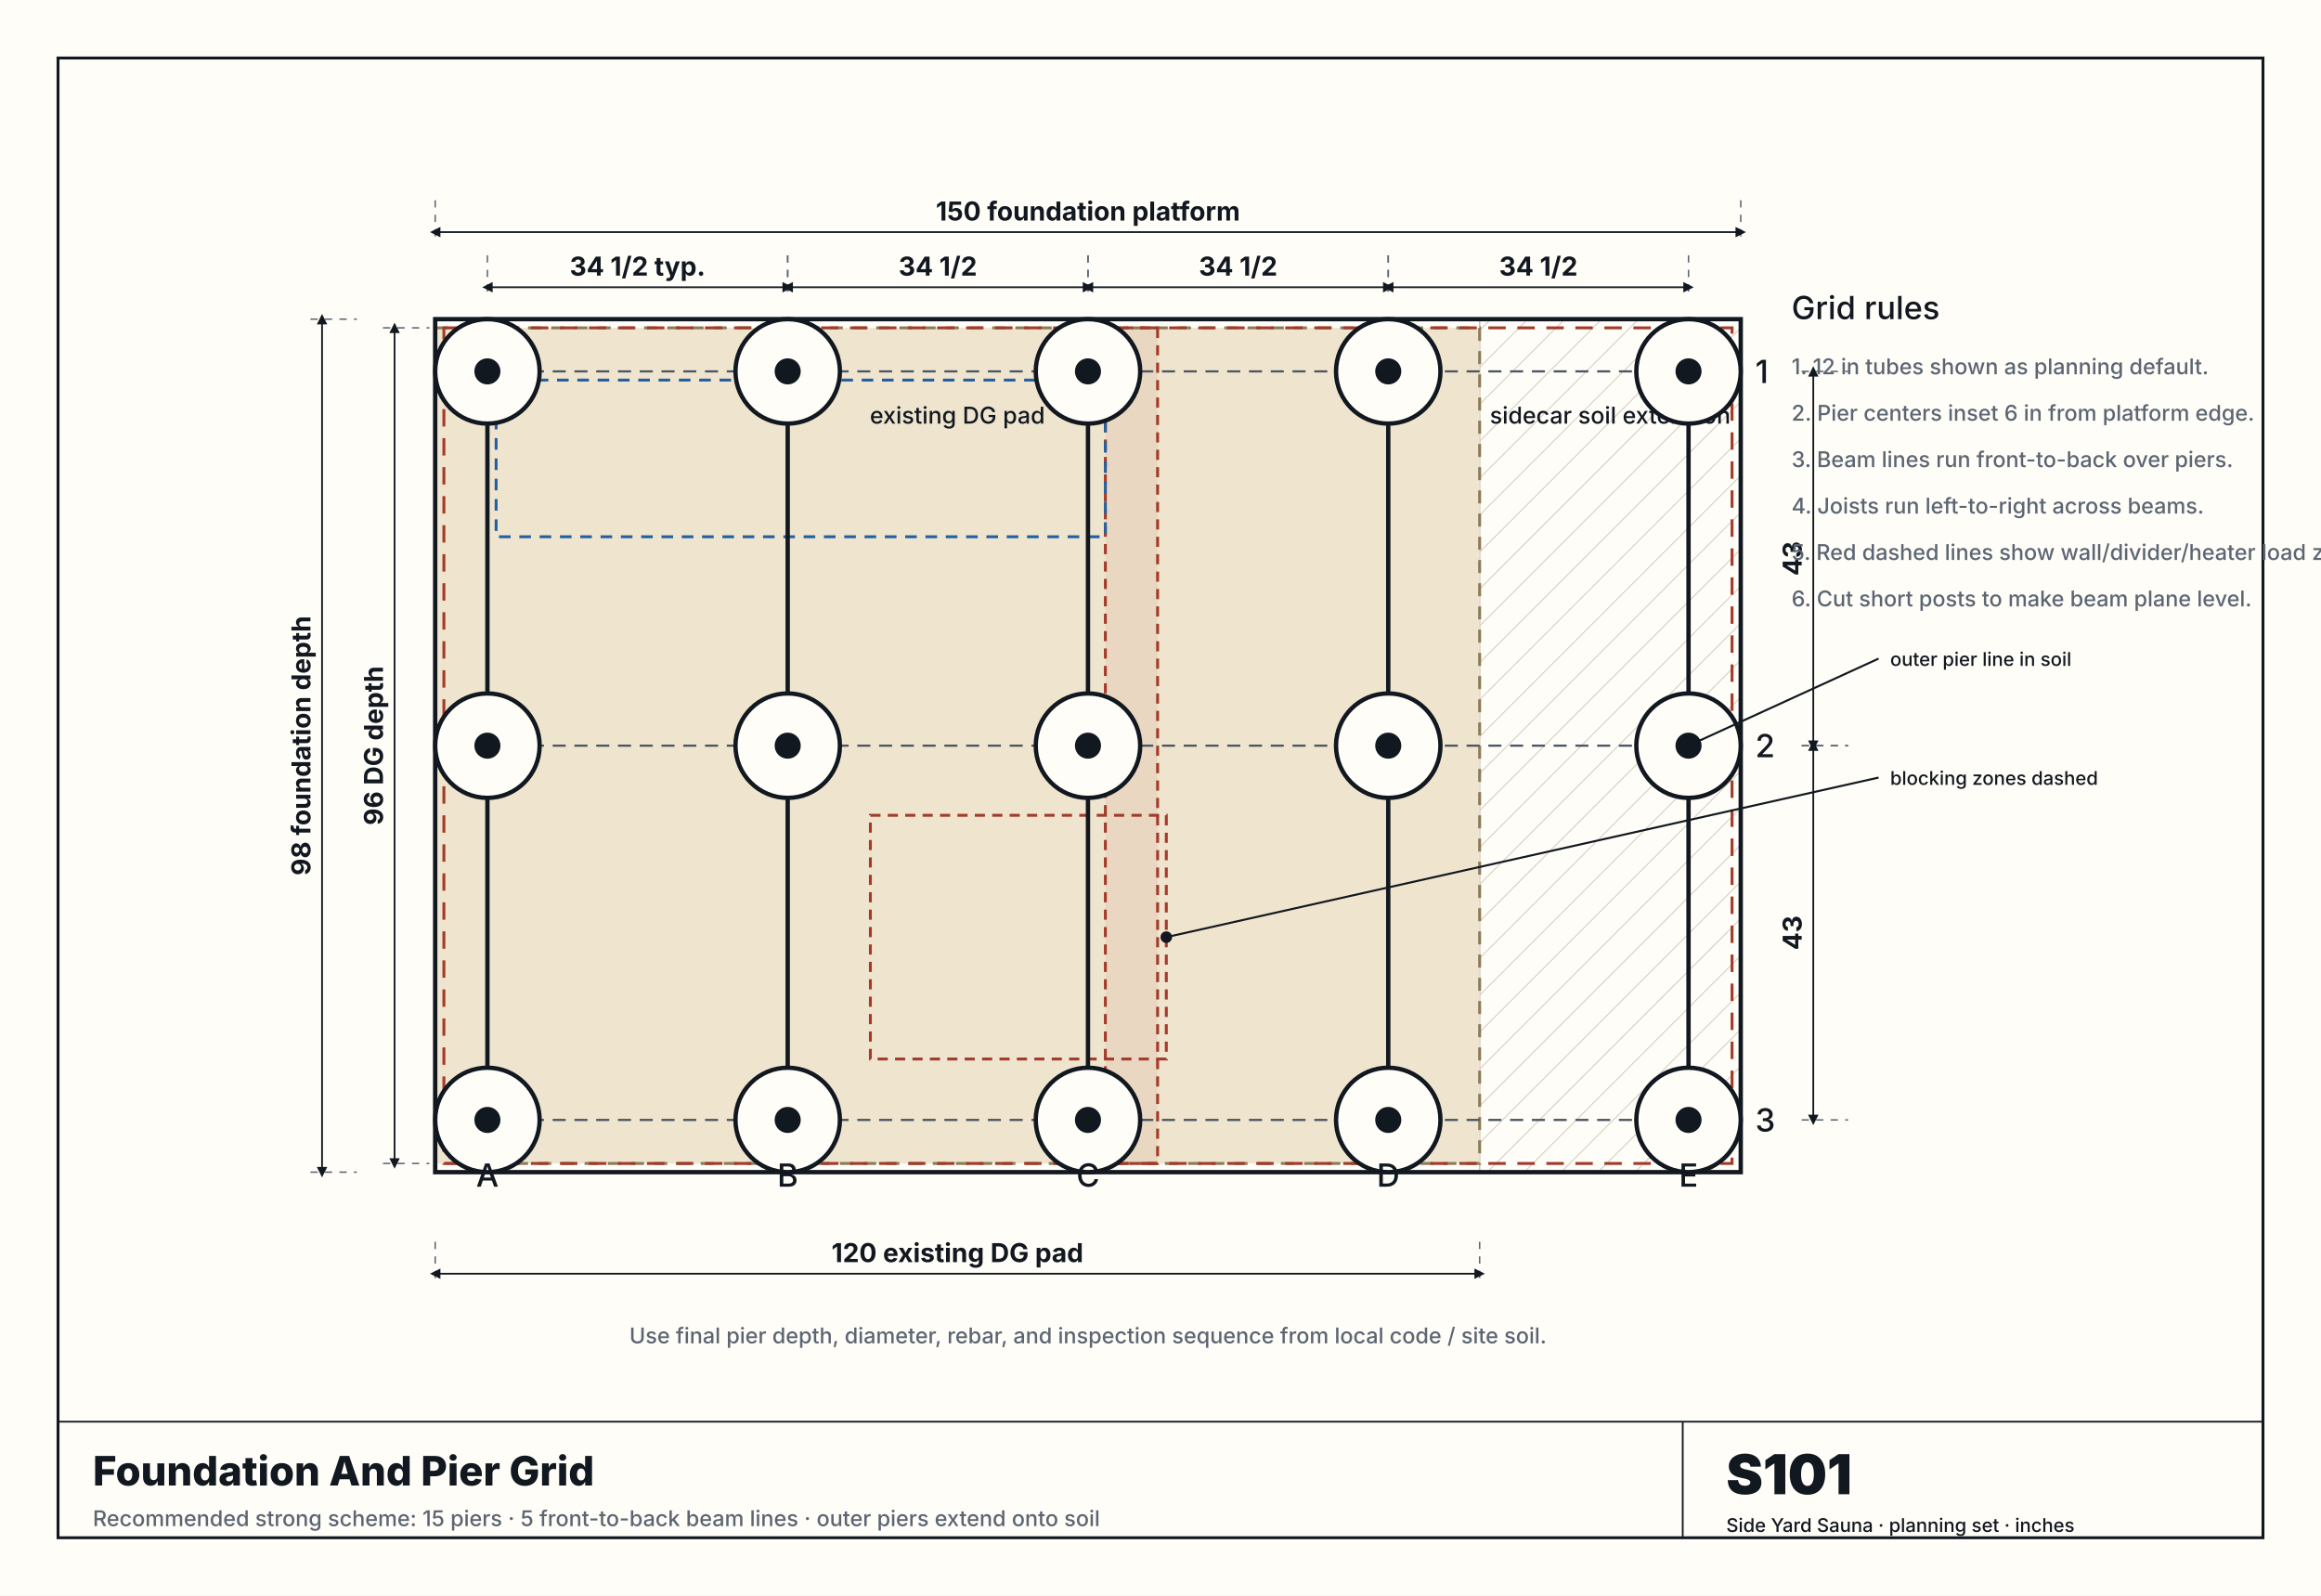
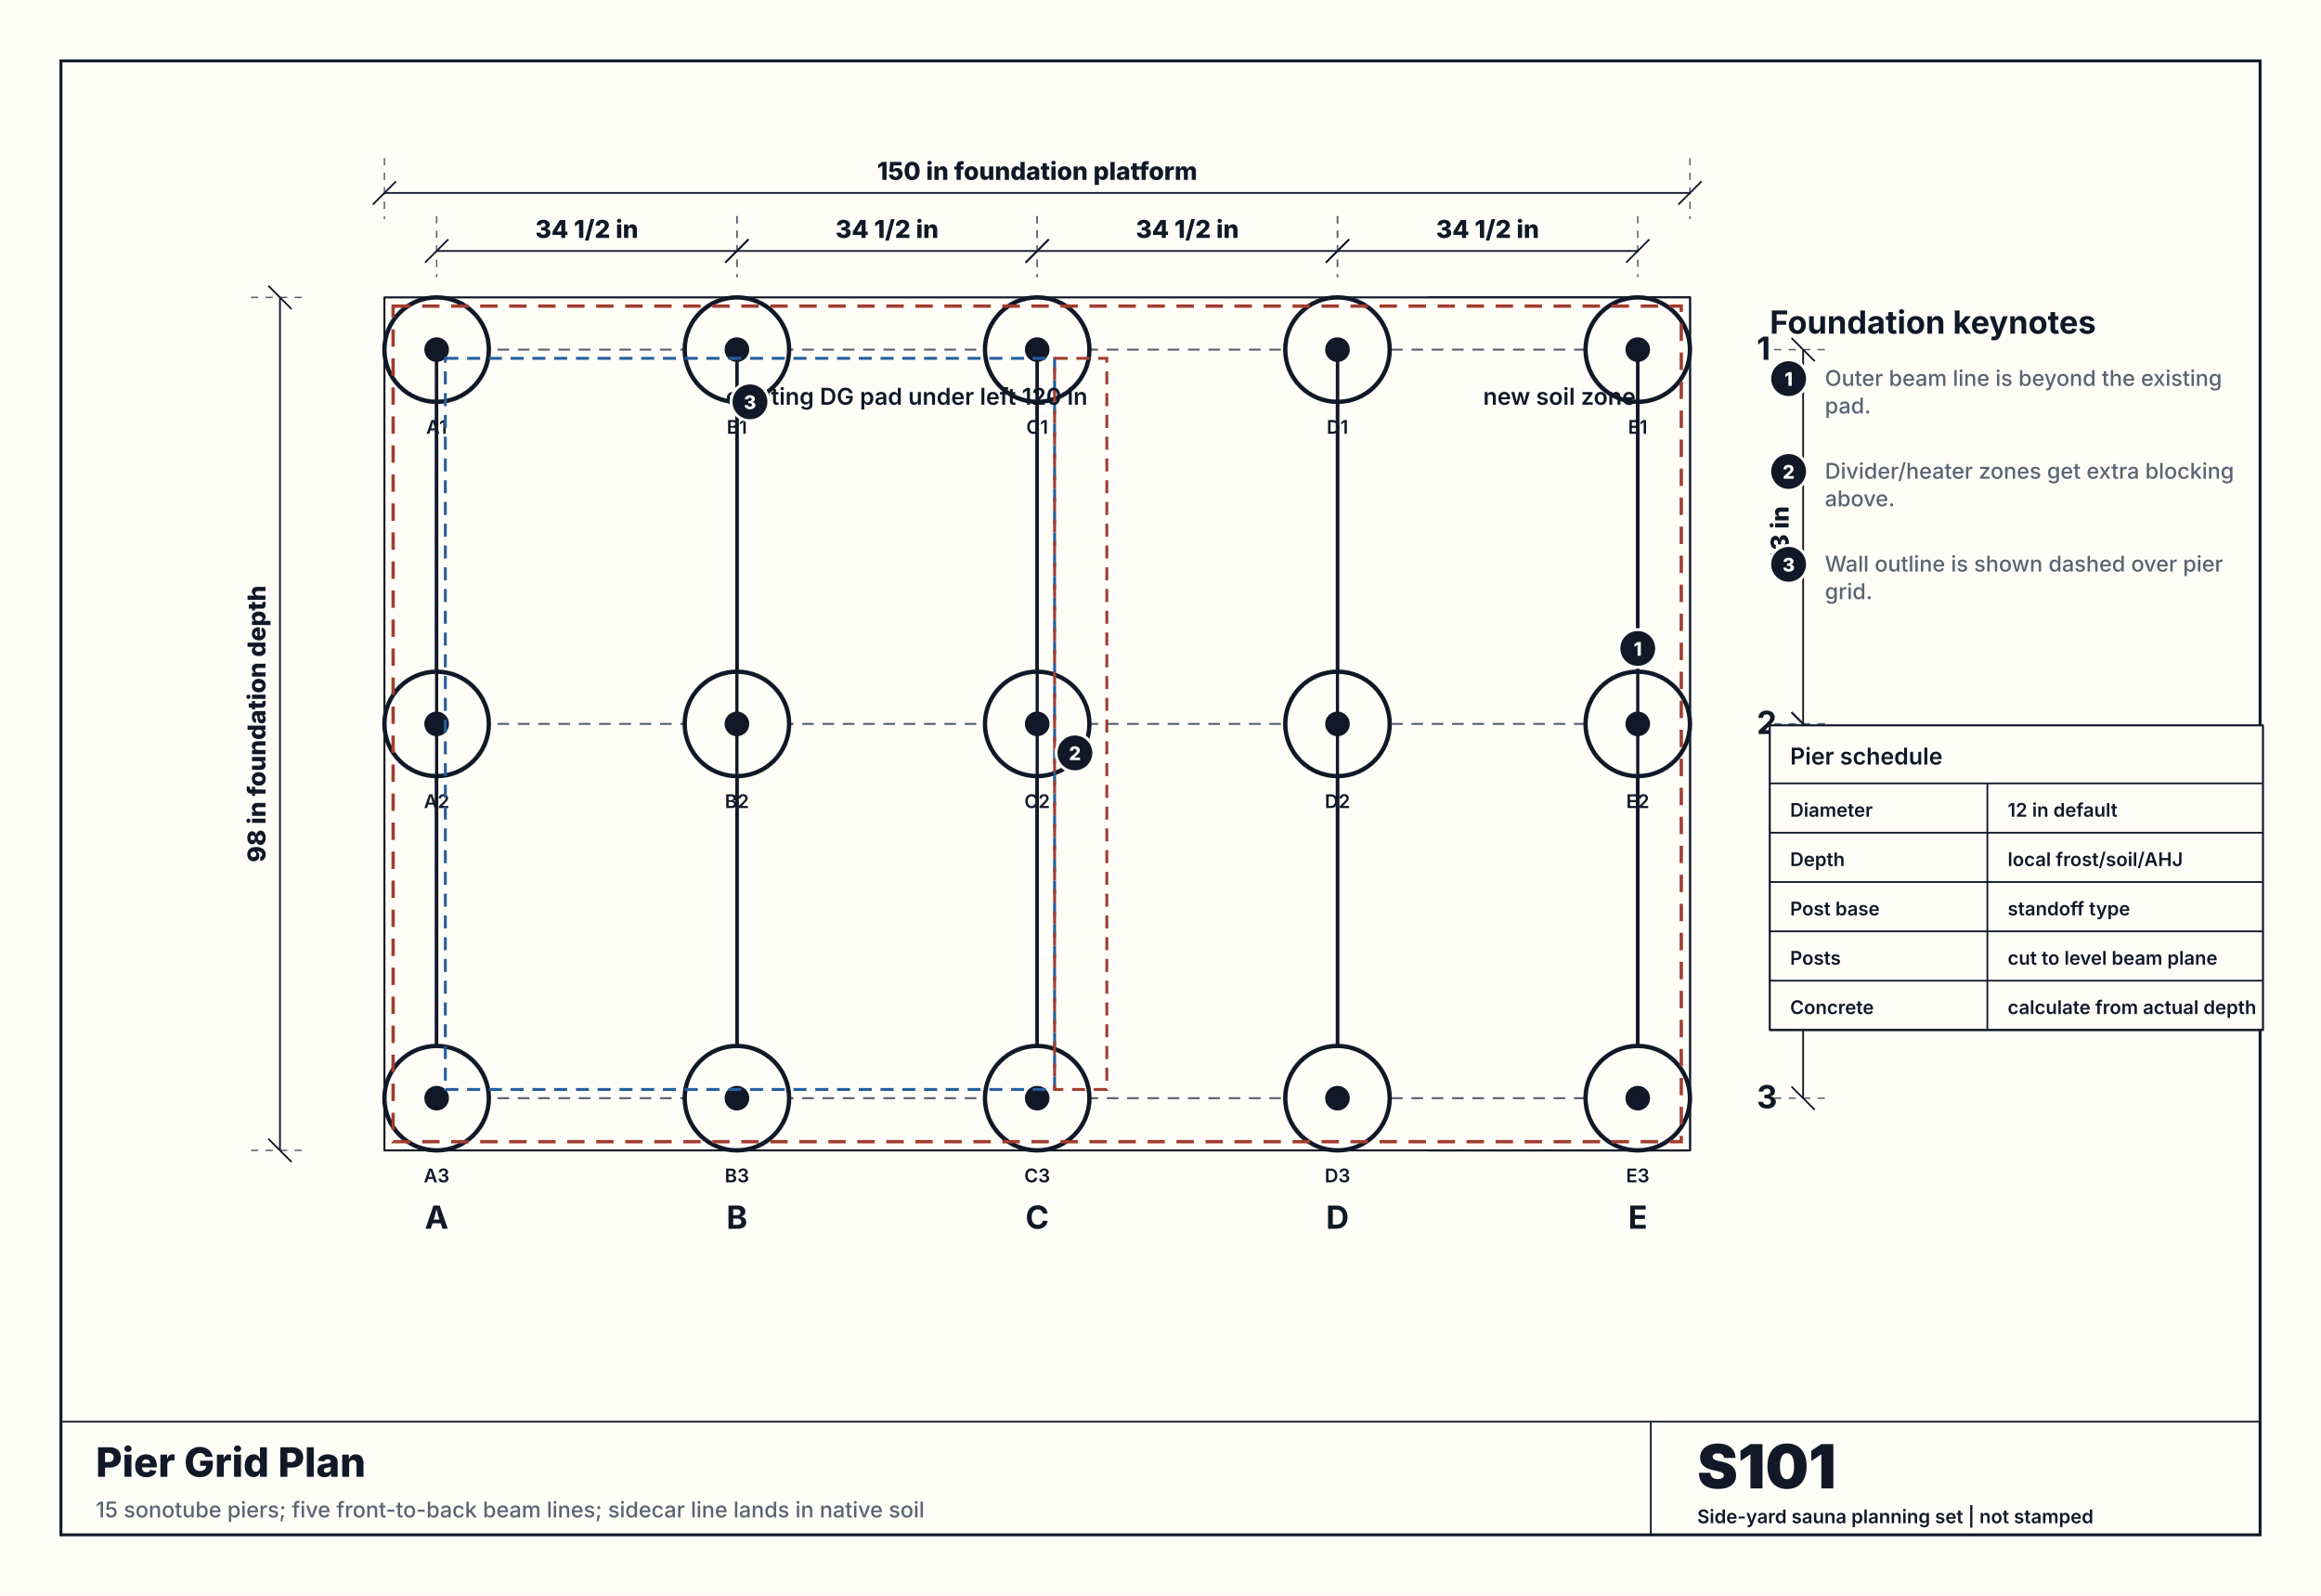
<svg xmlns="http://www.w3.org/2000/svg" width="1600" height="1100" viewBox="0 0 1600 1100" role="img" aria-labelledby="title desc">
  <defs>
    <marker id="arrow" viewBox="0 0 10 10" refX="5" refY="5" markerWidth="6" markerHeight="6" orient="auto-start-reverse">
-       <path d="M0,0 L10,5 L0,10 Z" fill="#121820" />
+       <path d="M0 0 L10 5 L0 10 Z" fill="#111827" />
    </marker>
    <marker id="arrow-blue" viewBox="0 0 10 10" refX="5" refY="5" markerWidth="6" markerHeight="6" orient="auto-start-reverse">
-       <path d="M0,0 L10,5 L0,10 Z" fill="#245f9f" />
+       <path d="M0 0 L10 5 L0 10 Z" fill="#245f9f" />
    </marker>
-     <pattern id="soil-hatch" width="18" height="18" patternUnits="userSpaceOnUse" patternTransform="rotate(45)">
-       <line x1="0" y1="0" x2="0" y2="18" stroke="#c8c1b2" stroke-width="1" />
-     </pattern>
-     <pattern id="deck-hatch" width="16" height="16" patternUnits="userSpaceOnUse">
-       <path d="M0 16 L16 0" stroke="#d1c39f" stroke-width="1" />
-     </pattern>
-     <pattern id="wood-grain" width="28" height="8" patternUnits="userSpaceOnUse">
-       <line x1="0" y1="4" x2="28" y2="4" stroke="#b78953" stroke-width="1" />
+     <pattern id="soil-hatch" width="16" height="16" patternUnits="userSpaceOnUse" patternTransform="rotate(45)">
+       <line x1="0" y1="0" x2="0" y2="16" stroke="#c9c1b4" stroke-width="1" />
+     </pattern>
+     <pattern id="dg-hatch" width="18" height="18" patternUnits="userSpaceOnUse" patternTransform="rotate(45)">
+       <line x1="0" y1="0" x2="0" y2="18" stroke="#b9a47d" stroke-width="1.2" />
+     </pattern>
+     <pattern id="wood-hatch" width="34" height="10" patternUnits="userSpaceOnUse">
+       <line x1="0" y1="5" x2="34" y2="5" stroke="#9a6b31" stroke-width="1" />
+     </pattern>
+     <pattern id="siding" width="38" height="38" patternUnits="userSpaceOnUse">
+       <line x1="0" y1="0" x2="0" y2="38" stroke="#c8ced6" stroke-width="1" />
    </pattern>
    <style>
-         .sheet-bg{fill:#fffdf8}
-         .border{fill:none;stroke:#121820;stroke-width:2}
-         .title-line{stroke:#121820;stroke-width:1.2}
-         .wall{fill:#d8dce2;stroke:#121820;stroke-width:4}
-         .cut{fill:#fffdf8;stroke:#121820;stroke-width:3}
-         .thin{fill:none;stroke:#121820;stroke-width:1.4}
-         .med{fill:none;stroke:#121820;stroke-width:2.2}
-         .heavy{fill:none;stroke:#121820;stroke-width:4}
-         .dim{fill:none;stroke:#121820;stroke-width:1.2;marker-start:url(#arrow);marker-end:url(#arrow)}
-         .ext{stroke:#5c6673;stroke-width:1;stroke-dasharray:5 5}
-         .label{font:500 22px ui-sans-serif, system-ui, -apple-system, BlinkMacSystemFont, "Segoe UI", sans-serif;fill:#121820}
-         .small{font:500 16px ui-sans-serif, system-ui, -apple-system, BlinkMacSystemFont, "Segoe UI", sans-serif;fill:#121820}
-         .tiny{font:500 13px ui-sans-serif, system-ui, -apple-system, BlinkMacSystemFont, "Segoe UI", sans-serif;fill:#121820}
-         .dimtxt{font:700 18px ui-sans-serif, system-ui, -apple-system, BlinkMacSystemFont, "Segoe UI", sans-serif;fill:#121820}
-         .note{font:500 15px ui-sans-serif, system-ui, -apple-system, BlinkMacSystemFont, "Segoe UI", sans-serif;fill:#5c6673}
-         .title{font:800 28px ui-sans-serif, system-ui, -apple-system, BlinkMacSystemFont, "Segoe UI", sans-serif;fill:#121820}
-         .sheetno{font:900 38px ui-sans-serif, system-ui, -apple-system, BlinkMacSystemFont, "Segoe UI", sans-serif;fill:#121820}
-         .badge{font:800 13px ui-sans-serif, system-ui, -apple-system, BlinkMacSystemFont, "Segoe UI", sans-serif;fill:#fff}
+         .bg{fill:#fffdf8}
+         .sheet-border{fill:none;stroke:#111827;stroke-width:2}
+         .title-rule{stroke:#111827;stroke-width:1.2}
+         .cut{fill:#d9dde3;stroke:#111827;stroke-width:5;stroke-linejoin:round}
+         .object{fill:#fffdf8;stroke:#111827;stroke-width:2.4;stroke-linejoin:round}
+         .object-light{fill:#fffdf8;stroke:#111827;stroke-width:1.4;stroke-linejoin:round}
+         .hidden{fill:none;stroke:#5b6470;stroke-width:1.4;stroke-dasharray:8 6}
+         .planning{fill:none;stroke:#a23d30;stroke-width:2.2;stroke-dasharray:10 7}
+         .blue-line{fill:none;stroke:#245f9f;stroke-width:2.4}
+         .blue-dash{fill:none;stroke:#245f9f;stroke-width:2;stroke-dasharray:9 6}
+         .dim{fill:none;stroke:#111827;stroke-width:1.2}
+         .ext{stroke:#5b6470;stroke-width:1;stroke-dasharray:5 5}
+         .thin{fill:none;stroke:#111827;stroke-width:1.2}
+         .med{fill:none;stroke:#111827;stroke-width:2.2}
+         .heavy{fill:none;stroke:#111827;stroke-width:4}
+         .title{font:800 28px Inter,ui-sans-serif,system-ui,sans-serif;fill:#111827}
+         .subtitle{font:500 15px Inter,ui-sans-serif,system-ui,sans-serif;fill:#5b6470}
+         .sheet-no{font:900 42px Inter,ui-sans-serif,system-ui,sans-serif;fill:#111827}
+         .label{font:750 22px Inter,ui-sans-serif,system-ui,sans-serif;fill:#111827}
+         .small{font:600 16px Inter,ui-sans-serif,system-ui,sans-serif;fill:#111827}
+         .tiny{font:600 13px Inter,ui-sans-serif,system-ui,sans-serif;fill:#111827}
+         .note{font:500 15px Inter,ui-sans-serif,system-ui,sans-serif;fill:#5b6470}
+         .dimtxt{font:800 17px Inter,ui-sans-serif,system-ui,sans-serif;fill:#111827}
+         .key{font:800 13px Inter,ui-sans-serif,system-ui,sans-serif;fill:#fff}
      </style>
  </defs>
-   <rect width="1600" height="1100" class="sheet-bg" />
-   <rect x="40" y="40" width="1520" height="1020" class="border" />
-   <line x1="40" y1="980" x2="1560" y2="980" class="title-line" />
-   <line x1="1160" y1="980" x2="1160" y2="1060" class="title-line" />
-   <text x="64" y="1024" class="title">Foundation And Pier Grid</text>
-   <text x="64" y="1052" class="note">Recommended strong scheme: 15 piers · 5 front-to-back beam lines · outer piers extend onto soil</text>
-   <text x="1190" y="1030" class="sheetno">S101</text>
-   <text x="1190" y="1056" class="tiny">Side Yard Sauna · planning set · inches</text>
-   <rect x="1020" y="220" width="180" height="588" class="" fill="url(#soil-hatch)" stroke="#c8c1b2" stroke-width="1" />
-   <rect x="300" y="226" width="720" height="576" class="" fill="#efe5cf" stroke="#8c7b59" stroke-width="2" stroke-dasharray="9 7" />
-   <text x="660" y="292" class="small" text-anchor="middle">existing DG pad</text>
-   <text x="1110" y="292" class="small" text-anchor="middle">sidecar soil extension</text>
-   <rect x="300" y="220" width="900" height="588" class="" fill="none" stroke="#121820" stroke-width="3" />
-   <rect x="306" y="226" width="888" height="576" class="" fill="none" stroke="#a33a2a" stroke-width="2" stroke-dasharray="12 8" />
-   <rect x="762" y="226" width="36" height="576" class="" fill="rgba(163,58,42,0.08)" stroke="#a33a2a" stroke-width="2" stroke-dasharray="7 5" />
-   <rect x="600" y="562" width="204" height="168" class="" fill="none" stroke="#a33a2a" stroke-width="2" stroke-dasharray="7 5" />
-   <rect x="342" y="262" width="420" height="108" class="" fill="none" stroke="#245f9f" stroke-width="2" stroke-dasharray="8 6" />
-   <line x1="336" y1="256" x2="336" y2="772" stroke="#121820" stroke-width="3" />
-   <line x1="543" y1="256" x2="543" y2="772" stroke="#121820" stroke-width="3" />
-   <line x1="750" y1="256" x2="750" y2="772" stroke="#121820" stroke-width="3" />
-   <line x1="957" y1="256" x2="957" y2="772" stroke="#121820" stroke-width="3" />
-   <line x1="1164" y1="256" x2="1164" y2="772" stroke="#121820" stroke-width="3" />
-   <line x1="336" y1="256" x2="1164" y2="256" stroke="#4b5563" stroke-width="1.5" stroke-dasharray="9 6" />
-   <line x1="336" y1="514" x2="1164" y2="514" stroke="#4b5563" stroke-width="1.5" stroke-dasharray="9 6" />
-   <line x1="336" y1="772" x2="1164" y2="772" stroke="#4b5563" stroke-width="1.5" stroke-dasharray="9 6" />
-   <circle cx="336" cy="256" r="36" fill="#fffdf8" stroke="#121820" stroke-width="3" />
-   <circle cx="336" cy="256" r="9" fill="#121820" />
-   <circle cx="336" cy="514" r="36" fill="#fffdf8" stroke="#121820" stroke-width="3" />
-   <circle cx="336" cy="514" r="9" fill="#121820" />
-   <circle cx="336" cy="772" r="36" fill="#fffdf8" stroke="#121820" stroke-width="3" />
-   <circle cx="336" cy="772" r="9" fill="#121820" />
-   <circle cx="543" cy="256" r="36" fill="#fffdf8" stroke="#121820" stroke-width="3" />
-   <circle cx="543" cy="256" r="9" fill="#121820" />
-   <circle cx="543" cy="514" r="36" fill="#fffdf8" stroke="#121820" stroke-width="3" />
-   <circle cx="543" cy="514" r="9" fill="#121820" />
-   <circle cx="543" cy="772" r="36" fill="#fffdf8" stroke="#121820" stroke-width="3" />
-   <circle cx="543" cy="772" r="9" fill="#121820" />
-   <circle cx="750" cy="256" r="36" fill="#fffdf8" stroke="#121820" stroke-width="3" />
-   <circle cx="750" cy="256" r="9" fill="#121820" />
-   <circle cx="750" cy="514" r="36" fill="#fffdf8" stroke="#121820" stroke-width="3" />
-   <circle cx="750" cy="514" r="9" fill="#121820" />
-   <circle cx="750" cy="772" r="36" fill="#fffdf8" stroke="#121820" stroke-width="3" />
-   <circle cx="750" cy="772" r="9" fill="#121820" />
-   <circle cx="957" cy="256" r="36" fill="#fffdf8" stroke="#121820" stroke-width="3" />
-   <circle cx="957" cy="256" r="9" fill="#121820" />
-   <circle cx="957" cy="514" r="36" fill="#fffdf8" stroke="#121820" stroke-width="3" />
-   <circle cx="957" cy="514" r="9" fill="#121820" />
-   <circle cx="957" cy="772" r="36" fill="#fffdf8" stroke="#121820" stroke-width="3" />
-   <circle cx="957" cy="772" r="9" fill="#121820" />
-   <circle cx="1164" cy="256" r="36" fill="#fffdf8" stroke="#121820" stroke-width="3" />
-   <circle cx="1164" cy="256" r="9" fill="#121820" />
-   <circle cx="1164" cy="514" r="36" fill="#fffdf8" stroke="#121820" stroke-width="3" />
-   <circle cx="1164" cy="514" r="9" fill="#121820" />
-   <circle cx="1164" cy="772" r="36" fill="#fffdf8" stroke="#121820" stroke-width="3" />
-   <circle cx="1164" cy="772" r="9" fill="#121820" />
-   <text x="336" y="818" class="label" text-anchor="middle">A</text>
-   <text x="543" y="818" class="label" text-anchor="middle">B</text>
-   <text x="750" y="818" class="label" text-anchor="middle">C</text>
-   <text x="957" y="818" class="label" text-anchor="middle">D</text>
-   <text x="1164" y="818" class="label" text-anchor="middle">E</text>
-   <text x="1210" y="264" class="label" text-anchor="start">1</text>
-   <text x="1210" y="522" class="label" text-anchor="start">2</text>
-   <text x="1210" y="780" class="label" text-anchor="start">3</text>
-   <line x1="300" y1="138" x2="300" y2="168" class="ext" />
-   <line x1="1200" y1="138" x2="1200" y2="168" class="ext" />
-   <line x1="300" y1="160" x2="1200" y2="160" class="dim" />
-   <text x="750" y="152" class="dimtxt" text-anchor="middle">150 foundation platform</text>
-   <line x1="300" y1="856" x2="300" y2="886" class="ext" />
-   <line x1="1020" y1="856" x2="1020" y2="886" class="ext" />
-   <line x1="300" y1="878" x2="1020" y2="878" class="dim" />
-   <text x="660" y="870" class="dimtxt" text-anchor="middle">120 existing DG pad</text>
-   <line x1="214" y1="220" x2="246" y2="220" class="ext" />
-   <line x1="214" y1="808" x2="246" y2="808" class="ext" />
-   <line x1="222" y1="220" x2="222" y2="808" class="dim" />
-   <text x="214" y="514" class="dimtxt" text-anchor="middle" transform="rotate(-90 214 514)">98 foundation depth</text>
-   <line x1="264" y1="226" x2="296" y2="226" class="ext" />
-   <line x1="264" y1="802" x2="296" y2="802" class="ext" />
-   <line x1="272" y1="226" x2="272" y2="802" class="dim" />
-   <text x="264" y="514" class="dimtxt" text-anchor="middle" transform="rotate(-90 264 514)">96 DG depth</text>
-   <line x1="336" y1="176" x2="336" y2="206" class="ext" />
-   <line x1="543" y1="176" x2="543" y2="206" class="ext" />
-   <line x1="336" y1="198" x2="543" y2="198" class="dim" />
-   <text x="439.5" y="190" class="dimtxt" text-anchor="middle">34 1/2 typ.</text>
-   <line x1="543" y1="176" x2="543" y2="206" class="ext" />
-   <line x1="750" y1="176" x2="750" y2="206" class="ext" />
-   <line x1="543" y1="198" x2="750" y2="198" class="dim" />
-   <text x="646.5" y="190" class="dimtxt" text-anchor="middle">34 1/2</text>
-   <line x1="750" y1="176" x2="750" y2="206" class="ext" />
-   <line x1="957" y1="176" x2="957" y2="206" class="ext" />
-   <line x1="750" y1="198" x2="957" y2="198" class="dim" />
-   <text x="853.5" y="190" class="dimtxt" text-anchor="middle">34 1/2</text>
-   <line x1="957" y1="176" x2="957" y2="206" class="ext" />
-   <line x1="1164" y1="176" x2="1164" y2="206" class="ext" />
-   <line x1="957" y1="198" x2="1164" y2="198" class="dim" />
-   <text x="1060.5" y="190" class="dimtxt" text-anchor="middle">34 1/2</text>
-   <line x1="1242" y1="256" x2="1274" y2="256" class="ext" />
-   <line x1="1242" y1="514" x2="1274" y2="514" class="ext" />
-   <line x1="1250" y1="256" x2="1250" y2="514" class="dim" />
-   <text x="1242" y="385" class="dimtxt" text-anchor="middle" transform="rotate(-90 1242 385)">43</text>
-   <line x1="1242" y1="514" x2="1274" y2="514" class="ext" />
-   <line x1="1242" y1="772" x2="1274" y2="772" class="ext" />
-   <line x1="1250" y1="514" x2="1250" y2="772" class="dim" />
-   <text x="1242" y="643" class="dimtxt" text-anchor="middle" transform="rotate(-90 1242 643)">43</text>
-   <path d="M1164 514 L1295 454" class="thin" />
-   <circle cx="1164" cy="514" r="4" fill="#121820" />
-   <text x="1303" y="459" class="tiny" text-anchor="start">outer pier line in soil</text>
-   <path d="M804 646 L1295 536" class="thin" />
-   <circle cx="804" cy="646" r="4" fill="#121820" />
-   <text x="1303" y="541" class="tiny" text-anchor="start">blocking zones dashed</text>
-   <text x="750" y="926" class="note" text-anchor="middle">Use final pier depth, diameter, rebar, and inspection sequence from local code / site soil.</text>
-   <g transform="translate(1235 220)">
-     <text x="0" y="0" class="label" text-anchor="start">Grid rules</text>
-     <text x="0" y="38" class="note" text-anchor="start">1. 12 in tubes shown as planning default.</text>
-     <text x="0" y="70" class="note" text-anchor="start">2. Pier centers inset 6 in from platform edge.</text>
-     <text x="0" y="102" class="note" text-anchor="start">3. Beam lines run front-to-back over piers.</text>
-     <text x="0" y="134" class="note" text-anchor="start">4. Joists run left-to-right across beams.</text>
-     <text x="0" y="166" class="note" text-anchor="start">5. Red dashed lines show wall/divider/heater load zones.</text>
-     <text x="0" y="198" class="note" text-anchor="start">6. Cut short posts to make beam plane level.</text>
+   <rect width="1600" height="1100" class="bg" />
+   <rect x="42" y="42" width="1516" height="1016" class="sheet-border" />
+   <line x1="42" y1="980" x2="1558" y2="980" class="title-rule" />
+   <line x1="1138" y1="980" x2="1138" y2="1058" class="title-rule" />
+   <text x="66" y="1018" class="title">Pier Grid Plan</text>
+   <text x="66" y="1046" class="subtitle">15 sonotube piers; five front-to-back beam lines; sidecar line lands in native soil</text>
+   <text x="1170" y="1026" class="sheet-no">S101</text>
+   <text x="1170" y="1050" class="tiny">Side-yard sauna planning set | not stamped</text>
+   <rect x="985" y="205" width="180" height="588" class="object-light" fill="url(#soil-hatch)" stroke="#c9c1b4" stroke-width="1.2" />
+   <rect x="265" y="211" width="720" height="576" class="object-light" fill="url(#dg-hatch)" stroke="#8c7b59" stroke-width="2.2" stroke-dasharray="10 7" />
+   <rect x="265" y="205" width="900" height="588" class="object-light" fill="none" stroke="#111827" stroke-width="3" />
+   <line x1="301" y1="241" x2="1129" y2="241" class="hidden" />
+   <line x1="301" y1="499" x2="1129" y2="499" class="hidden" />
+   <line x1="301" y1="757" x2="1129" y2="757" class="hidden" />
+   <line x1="301" y1="241" x2="301" y2="757" class="med" />
+   <circle cx="301" cy="241" r="36" class="" fill="#fffdf8" stroke="#111827" stroke-width="3" />
+   <circle cx="301" cy="241" r="8" class="" fill="#111827" stroke="#111827" />
+   <text x="301" y="299" class="tiny" text-anchor="middle">A1</text>
+   <line x1="301" y1="241" x2="301" y2="757" class="med" />
+   <circle cx="301" cy="499" r="36" class="" fill="#fffdf8" stroke="#111827" stroke-width="3" />
+   <circle cx="301" cy="499" r="8" class="" fill="#111827" stroke="#111827" />
+   <text x="301" y="557" class="tiny" text-anchor="middle">A2</text>
+   <line x1="301" y1="241" x2="301" y2="757" class="med" />
+   <circle cx="301" cy="757" r="36" class="" fill="#fffdf8" stroke="#111827" stroke-width="3" />
+   <circle cx="301" cy="757" r="8" class="" fill="#111827" stroke="#111827" />
+   <text x="301" y="815" class="tiny" text-anchor="middle">A3</text>
+   <line x1="508" y1="241" x2="508" y2="757" class="med" />
+   <circle cx="508" cy="241" r="36" class="" fill="#fffdf8" stroke="#111827" stroke-width="3" />
+   <circle cx="508" cy="241" r="8" class="" fill="#111827" stroke="#111827" />
+   <text x="508" y="299" class="tiny" text-anchor="middle">B1</text>
+   <line x1="508" y1="241" x2="508" y2="757" class="med" />
+   <circle cx="508" cy="499" r="36" class="" fill="#fffdf8" stroke="#111827" stroke-width="3" />
+   <circle cx="508" cy="499" r="8" class="" fill="#111827" stroke="#111827" />
+   <text x="508" y="557" class="tiny" text-anchor="middle">B2</text>
+   <line x1="508" y1="241" x2="508" y2="757" class="med" />
+   <circle cx="508" cy="757" r="36" class="" fill="#fffdf8" stroke="#111827" stroke-width="3" />
+   <circle cx="508" cy="757" r="8" class="" fill="#111827" stroke="#111827" />
+   <text x="508" y="815" class="tiny" text-anchor="middle">B3</text>
+   <line x1="715" y1="241" x2="715" y2="757" class="med" />
+   <circle cx="715" cy="241" r="36" class="" fill="#fffdf8" stroke="#111827" stroke-width="3" />
+   <circle cx="715" cy="241" r="8" class="" fill="#111827" stroke="#111827" />
+   <text x="715" y="299" class="tiny" text-anchor="middle">C1</text>
+   <line x1="715" y1="241" x2="715" y2="757" class="med" />
+   <circle cx="715" cy="499" r="36" class="" fill="#fffdf8" stroke="#111827" stroke-width="3" />
+   <circle cx="715" cy="499" r="8" class="" fill="#111827" stroke="#111827" />
+   <text x="715" y="557" class="tiny" text-anchor="middle">C2</text>
+   <line x1="715" y1="241" x2="715" y2="757" class="med" />
+   <circle cx="715" cy="757" r="36" class="" fill="#fffdf8" stroke="#111827" stroke-width="3" />
+   <circle cx="715" cy="757" r="8" class="" fill="#111827" stroke="#111827" />
+   <text x="715" y="815" class="tiny" text-anchor="middle">C3</text>
+   <line x1="922" y1="241" x2="922" y2="757" class="med" />
+   <circle cx="922" cy="241" r="36" class="" fill="#fffdf8" stroke="#111827" stroke-width="3" />
+   <circle cx="922" cy="241" r="8" class="" fill="#111827" stroke="#111827" />
+   <text x="922" y="299" class="tiny" text-anchor="middle">D1</text>
+   <line x1="922" y1="241" x2="922" y2="757" class="med" />
+   <circle cx="922" cy="499" r="36" class="" fill="#fffdf8" stroke="#111827" stroke-width="3" />
+   <circle cx="922" cy="499" r="8" class="" fill="#111827" stroke="#111827" />
+   <text x="922" y="557" class="tiny" text-anchor="middle">D2</text>
+   <line x1="922" y1="241" x2="922" y2="757" class="med" />
+   <circle cx="922" cy="757" r="36" class="" fill="#fffdf8" stroke="#111827" stroke-width="3" />
+   <circle cx="922" cy="757" r="8" class="" fill="#111827" stroke="#111827" />
+   <text x="922" y="815" class="tiny" text-anchor="middle">D3</text>
+   <line x1="1129" y1="241" x2="1129" y2="757" class="med" />
+   <circle cx="1129" cy="241" r="36" class="" fill="#fffdf8" stroke="#111827" stroke-width="3" />
+   <circle cx="1129" cy="241" r="8" class="" fill="#111827" stroke="#111827" />
+   <text x="1129" y="299" class="tiny" text-anchor="middle">E1</text>
+   <line x1="1129" y1="241" x2="1129" y2="757" class="med" />
+   <circle cx="1129" cy="499" r="36" class="" fill="#fffdf8" stroke="#111827" stroke-width="3" />
+   <circle cx="1129" cy="499" r="8" class="" fill="#111827" stroke="#111827" />
+   <text x="1129" y="557" class="tiny" text-anchor="middle">E2</text>
+   <line x1="1129" y1="241" x2="1129" y2="757" class="med" />
+   <circle cx="1129" cy="757" r="36" class="" fill="#fffdf8" stroke="#111827" stroke-width="3" />
+   <circle cx="1129" cy="757" r="8" class="" fill="#111827" stroke="#111827" />
+   <text x="1129" y="815" class="tiny" text-anchor="middle">E3</text>
+   <rect x="271" y="211" width="888" height="576" class="" fill="none" stroke="#a23d30" stroke-width="2.3" stroke-dasharray="12 8" />
+   <rect x="307" y="247" width="420" height="504" class="" fill="none" stroke="#245f9f" stroke-width="2" stroke-dasharray="9 6" />
+   <rect x="727" y="247" width="36" height="504" class="" fill="none" stroke="#a23d30" stroke-width="2" stroke-dasharray="9 6" />
+   <text x="625" y="279" class="small" text-anchor="middle">existing DG pad under left 120 in</text>
+   <text x="1075" y="279" class="small" text-anchor="middle">new soil zone</text>
+   <text x="301" y="847" class="label" text-anchor="middle">A</text>
+   <text x="508" y="847" class="label" text-anchor="middle">B</text>
+   <text x="715" y="847" class="label" text-anchor="middle">C</text>
+   <text x="922" y="847" class="label" text-anchor="middle">D</text>
+   <text x="1129" y="847" class="label" text-anchor="middle">E</text>
+   <text x="1211" y="248" class="label" text-anchor="start">1</text>
+   <text x="1211" y="506" class="label" text-anchor="start">2</text>
+   <text x="1211" y="764" class="label" text-anchor="start">3</text>
+   <line x1="265" y1="109" x2="265" y2="151" class="ext" />
+   <line x1="1165" y1="109" x2="1165" y2="151" class="ext" />
+   <line x1="265" y1="133" x2="1165" y2="133" class="dim" />
+   <line x1="257" y1="141" x2="273" y2="125" class="dim" />
+   <line x1="1157" y1="141" x2="1173" y2="125" class="dim" />
+   <text x="715" y="124" class="dimtxt" text-anchor="middle">150 in foundation platform</text>
+   <line x1="301" y1="149" x2="301" y2="191" class="ext" />
+   <line x1="508" y1="149" x2="508" y2="191" class="ext" />
+   <line x1="301" y1="173" x2="508" y2="173" class="dim" />
+   <line x1="293" y1="181" x2="309" y2="165" class="dim" />
+   <line x1="500" y1="181" x2="516" y2="165" class="dim" />
+   <text x="404.5" y="164" class="dimtxt" text-anchor="middle">34 1/2 in</text>
+   <line x1="508" y1="149" x2="508" y2="191" class="ext" />
+   <line x1="715" y1="149" x2="715" y2="191" class="ext" />
+   <line x1="508" y1="173" x2="715" y2="173" class="dim" />
+   <line x1="500" y1="181" x2="516" y2="165" class="dim" />
+   <line x1="707" y1="181" x2="723" y2="165" class="dim" />
+   <text x="611.5" y="164" class="dimtxt" text-anchor="middle">34 1/2 in</text>
+   <line x1="715" y1="149" x2="715" y2="191" class="ext" />
+   <line x1="922" y1="149" x2="922" y2="191" class="ext" />
+   <line x1="715" y1="173" x2="922" y2="173" class="dim" />
+   <line x1="707" y1="181" x2="723" y2="165" class="dim" />
+   <line x1="914" y1="181" x2="930" y2="165" class="dim" />
+   <text x="818.5" y="164" class="dimtxt" text-anchor="middle">34 1/2 in</text>
+   <line x1="922" y1="149" x2="922" y2="191" class="ext" />
+   <line x1="1129" y1="149" x2="1129" y2="191" class="ext" />
+   <line x1="922" y1="173" x2="1129" y2="173" class="dim" />
+   <line x1="914" y1="181" x2="930" y2="165" class="dim" />
+   <line x1="1121" y1="181" x2="1137" y2="165" class="dim" />
+   <text x="1025.5" y="164" class="dimtxt" text-anchor="middle">34 1/2 in</text>
+   <line x1="173" y1="205" x2="213" y2="205" class="ext" />
+   <line x1="173" y1="793" x2="213" y2="793" class="ext" />
+   <line x1="193" y1="205" x2="193" y2="793" class="dim" />
+   <line x1="185" y1="197" x2="201" y2="213" class="dim" />
+   <line x1="185" y1="785" x2="201" y2="801" class="dim" />
+   <text x="183" y="499" class="dimtxt" text-anchor="middle" transform="rotate(-90 183 499)">98 in foundation depth</text>
+   <line x1="1223" y1="241" x2="1263" y2="241" class="ext" />
+   <line x1="1223" y1="499" x2="1263" y2="499" class="ext" />
+   <line x1="1243" y1="241" x2="1243" y2="499" class="dim" />
+   <line x1="1235" y1="233" x2="1251" y2="249" class="dim" />
+   <line x1="1235" y1="491" x2="1251" y2="507" class="dim" />
+   <text x="1233" y="370" class="dimtxt" text-anchor="middle" transform="rotate(-90 1233 370)">43 in</text>
+   <line x1="1223" y1="499" x2="1263" y2="499" class="ext" />
+   <line x1="1223" y1="757" x2="1263" y2="757" class="ext" />
+   <line x1="1243" y1="499" x2="1243" y2="757" class="dim" />
+   <line x1="1235" y1="491" x2="1251" y2="507" class="dim" />
+   <line x1="1235" y1="749" x2="1251" y2="765" class="dim" />
+   <text x="1233" y="628" class="dimtxt" text-anchor="middle" transform="rotate(-90 1233 628)">43 in</text>
+   <circle cx="1129" cy="447" r="13" fill="#111827" stroke="#fffdf8" stroke-width="2" />
+   <text x="1129" y="452" class="key" text-anchor="middle">1</text>
+   <circle cx="741" cy="519" r="13" fill="#111827" stroke="#fffdf8" stroke-width="2" />
+   <text x="741" y="524" class="key" text-anchor="middle">2</text>
+   <circle cx="517" cy="277" r="13" fill="#111827" stroke="#fffdf8" stroke-width="2" />
+   <text x="517" y="282" class="key" text-anchor="middle">3</text>
+   <g transform="translate(1220 230)">
+     <text x="0" y="0" class="label" text-anchor="start">Foundation keynotes</text>
+     <circle cx="13" cy="31" r="13" fill="#111827" stroke="#fffdf8" stroke-width="2" />
+     <text x="13" y="36" class="key" text-anchor="middle">1</text>
+     <text x="38" y="36" class="note" text-anchor="start">Outer beam line is beyond the existing</text>
+     <text x="38" y="55" class="note" text-anchor="start">pad.</text>
+     <circle cx="13" cy="95" r="13" fill="#111827" stroke="#fffdf8" stroke-width="2" />
+     <text x="13" y="100" class="key" text-anchor="middle">2</text>
+     <text x="38" y="100" class="note" text-anchor="start">Divider/heater zones get extra blocking</text>
+     <text x="38" y="119" class="note" text-anchor="start">above.</text>
+     <circle cx="13" cy="159" r="13" fill="#111827" stroke="#fffdf8" stroke-width="2" />
+     <text x="13" y="164" class="key" text-anchor="middle">3</text>
+     <text x="38" y="164" class="note" text-anchor="start">Wall outline is shown dashed over pier</text>
+     <text x="38" y="183" class="note" text-anchor="start">grid.</text>
+   </g>
+   <g transform="translate(1220 500)">
+     <rect x="0" y="0" width="340" height="210" class="object-light" fill="#fffdf8" />
+     <text x="14" y="27" class="small" text-anchor="start">Pier schedule</text>
+     <line x1="0" y1="40" x2="340" y2="40" class="thin" />
+     <line x1="0" y1="74" x2="340" y2="74" class="thin" />
+     <text x="14" y="63" class="tiny" text-anchor="start">Diameter</text>
+     <text x="164" y="63" class="tiny" text-anchor="start">12 in default</text>
+     <line x1="0" y1="108" x2="340" y2="108" class="thin" />
+     <text x="14" y="97" class="tiny" text-anchor="start">Depth</text>
+     <text x="164" y="97" class="tiny" text-anchor="start">local frost/soil/AHJ</text>
+     <line x1="0" y1="142" x2="340" y2="142" class="thin" />
+     <text x="14" y="131" class="tiny" text-anchor="start">Post base</text>
+     <text x="164" y="131" class="tiny" text-anchor="start">standoff type</text>
+     <line x1="0" y1="176" x2="340" y2="176" class="thin" />
+     <text x="14" y="165" class="tiny" text-anchor="start">Posts</text>
+     <text x="164" y="165" class="tiny" text-anchor="start">cut to level beam plane</text>
+     <line x1="0" y1="210" x2="340" y2="210" class="thin" />
+     <text x="14" y="199" class="tiny" text-anchor="start">Concrete</text>
+     <text x="164" y="199" class="tiny" text-anchor="start">calculate from actual depth</text>
+     <line x1="150" y1="40" x2="150" y2="210" class="thin" />
  </g>
</svg>
